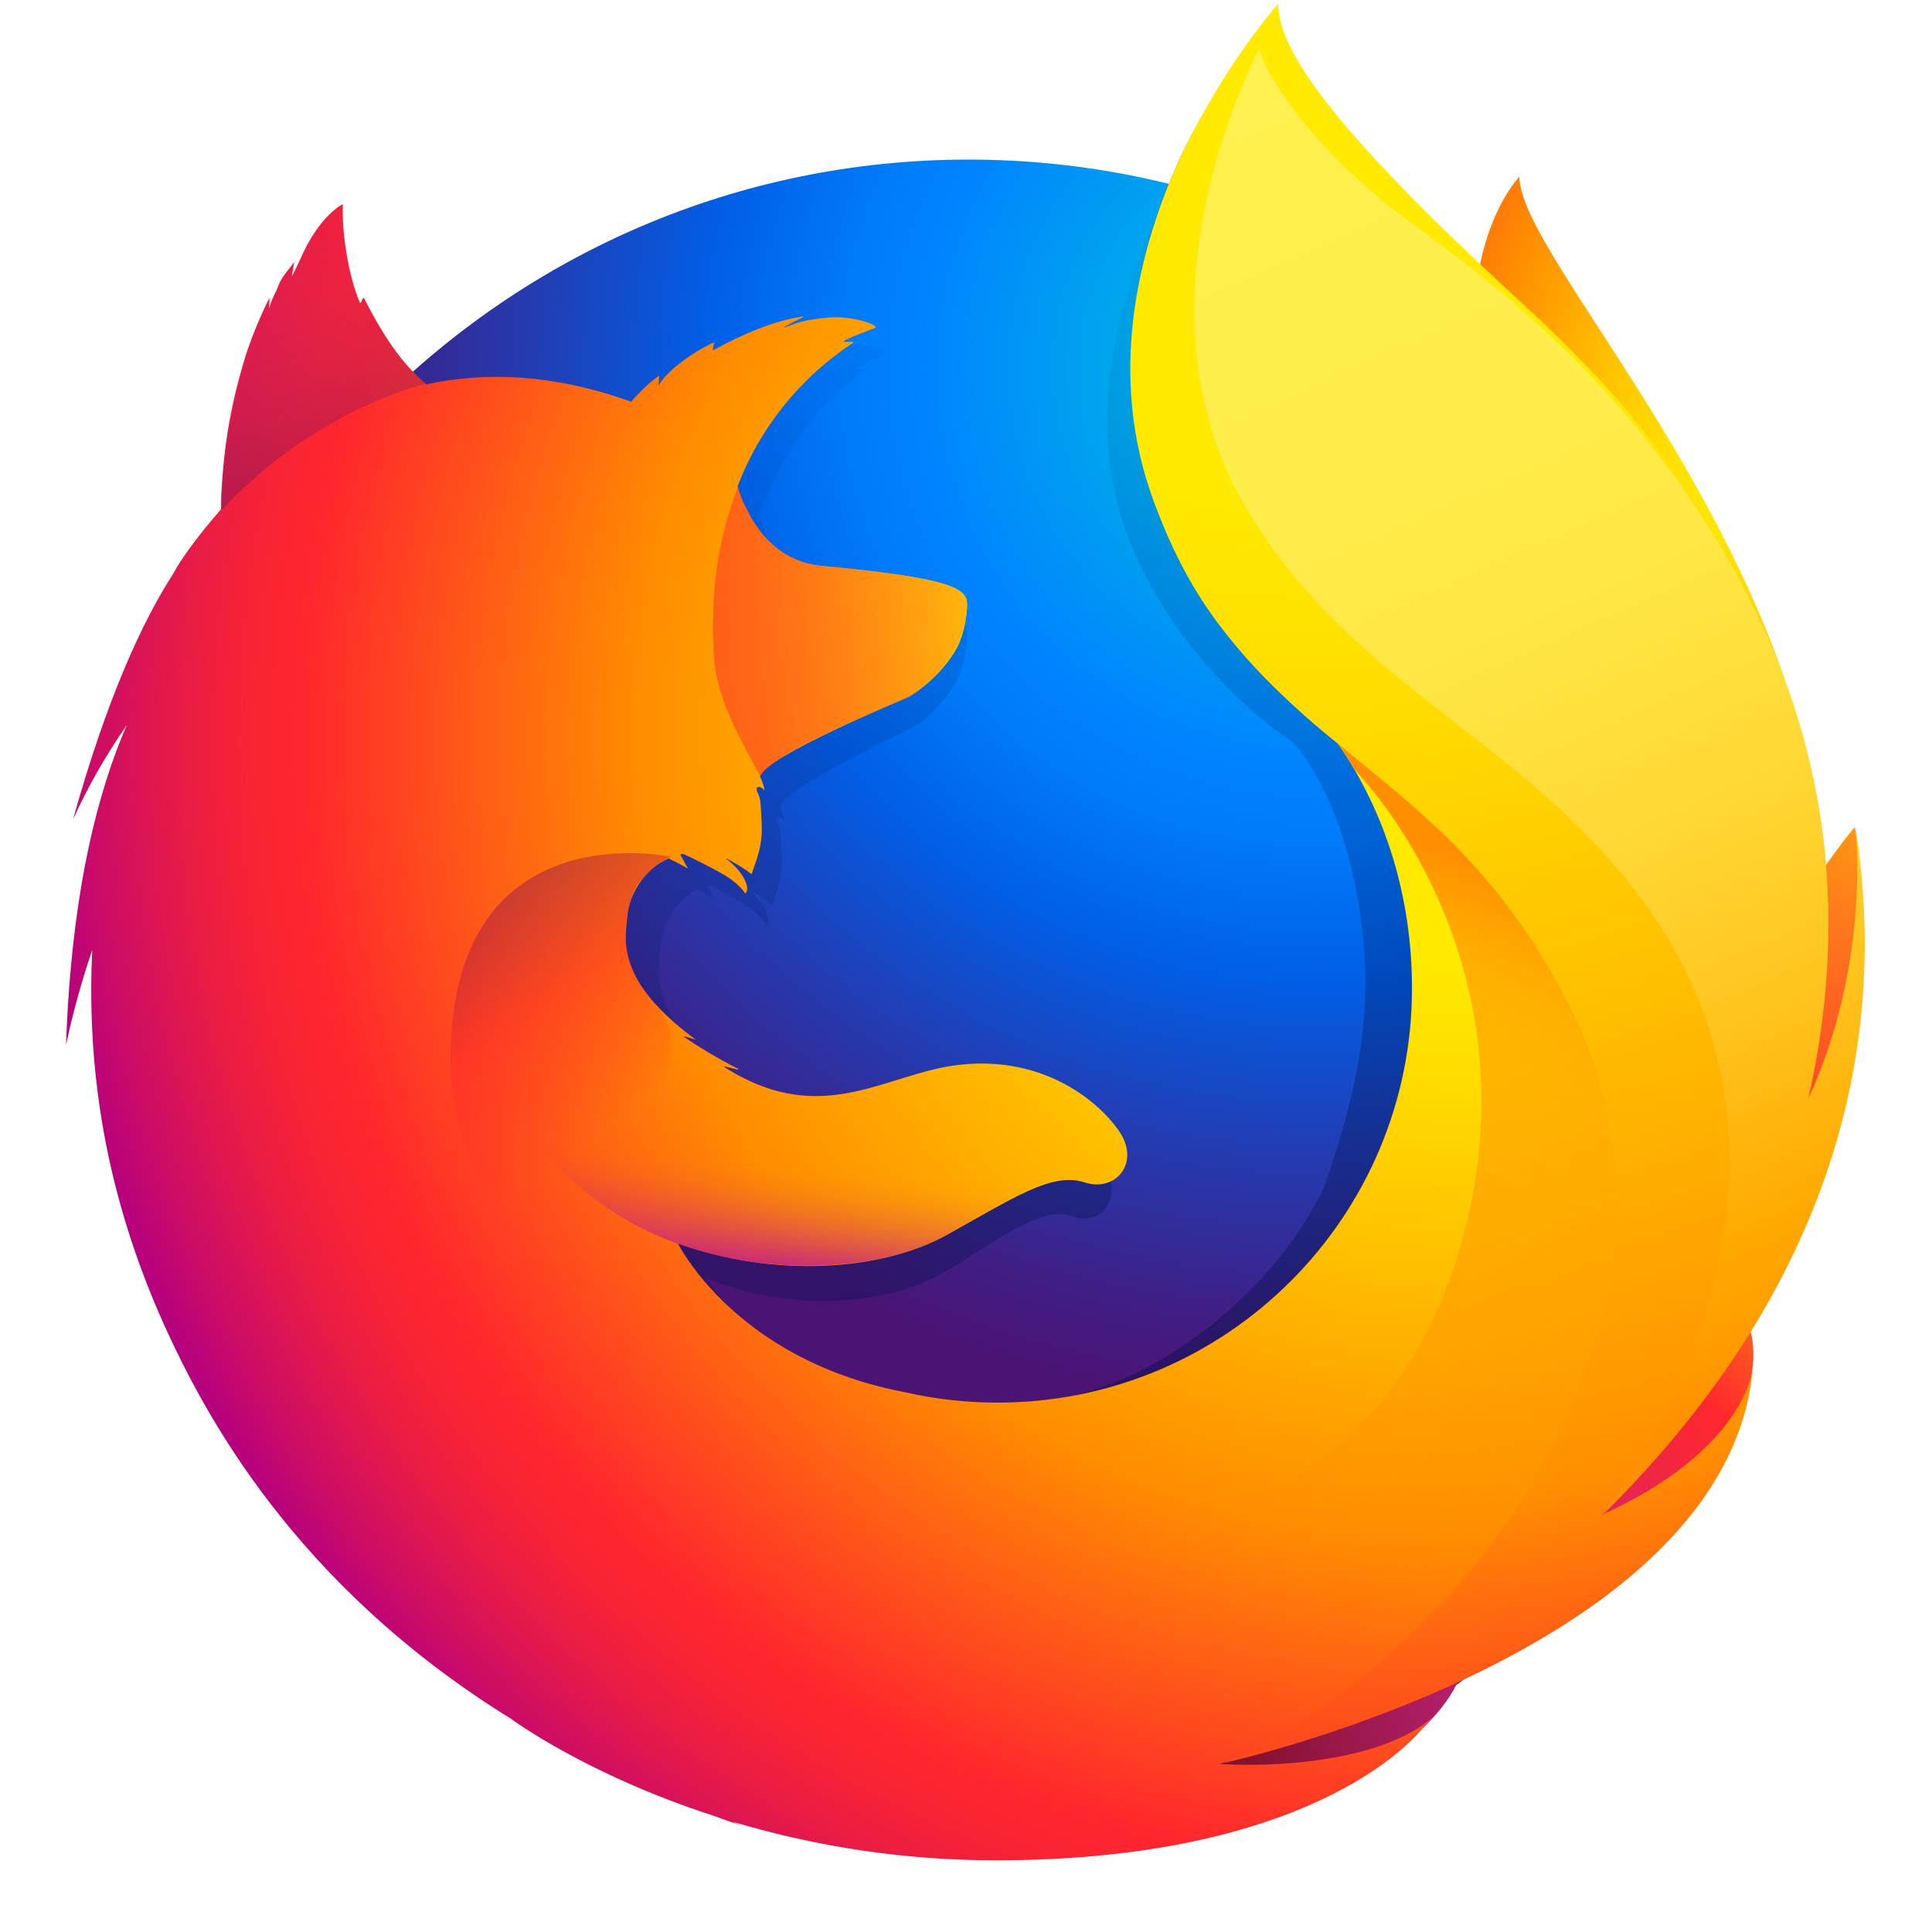
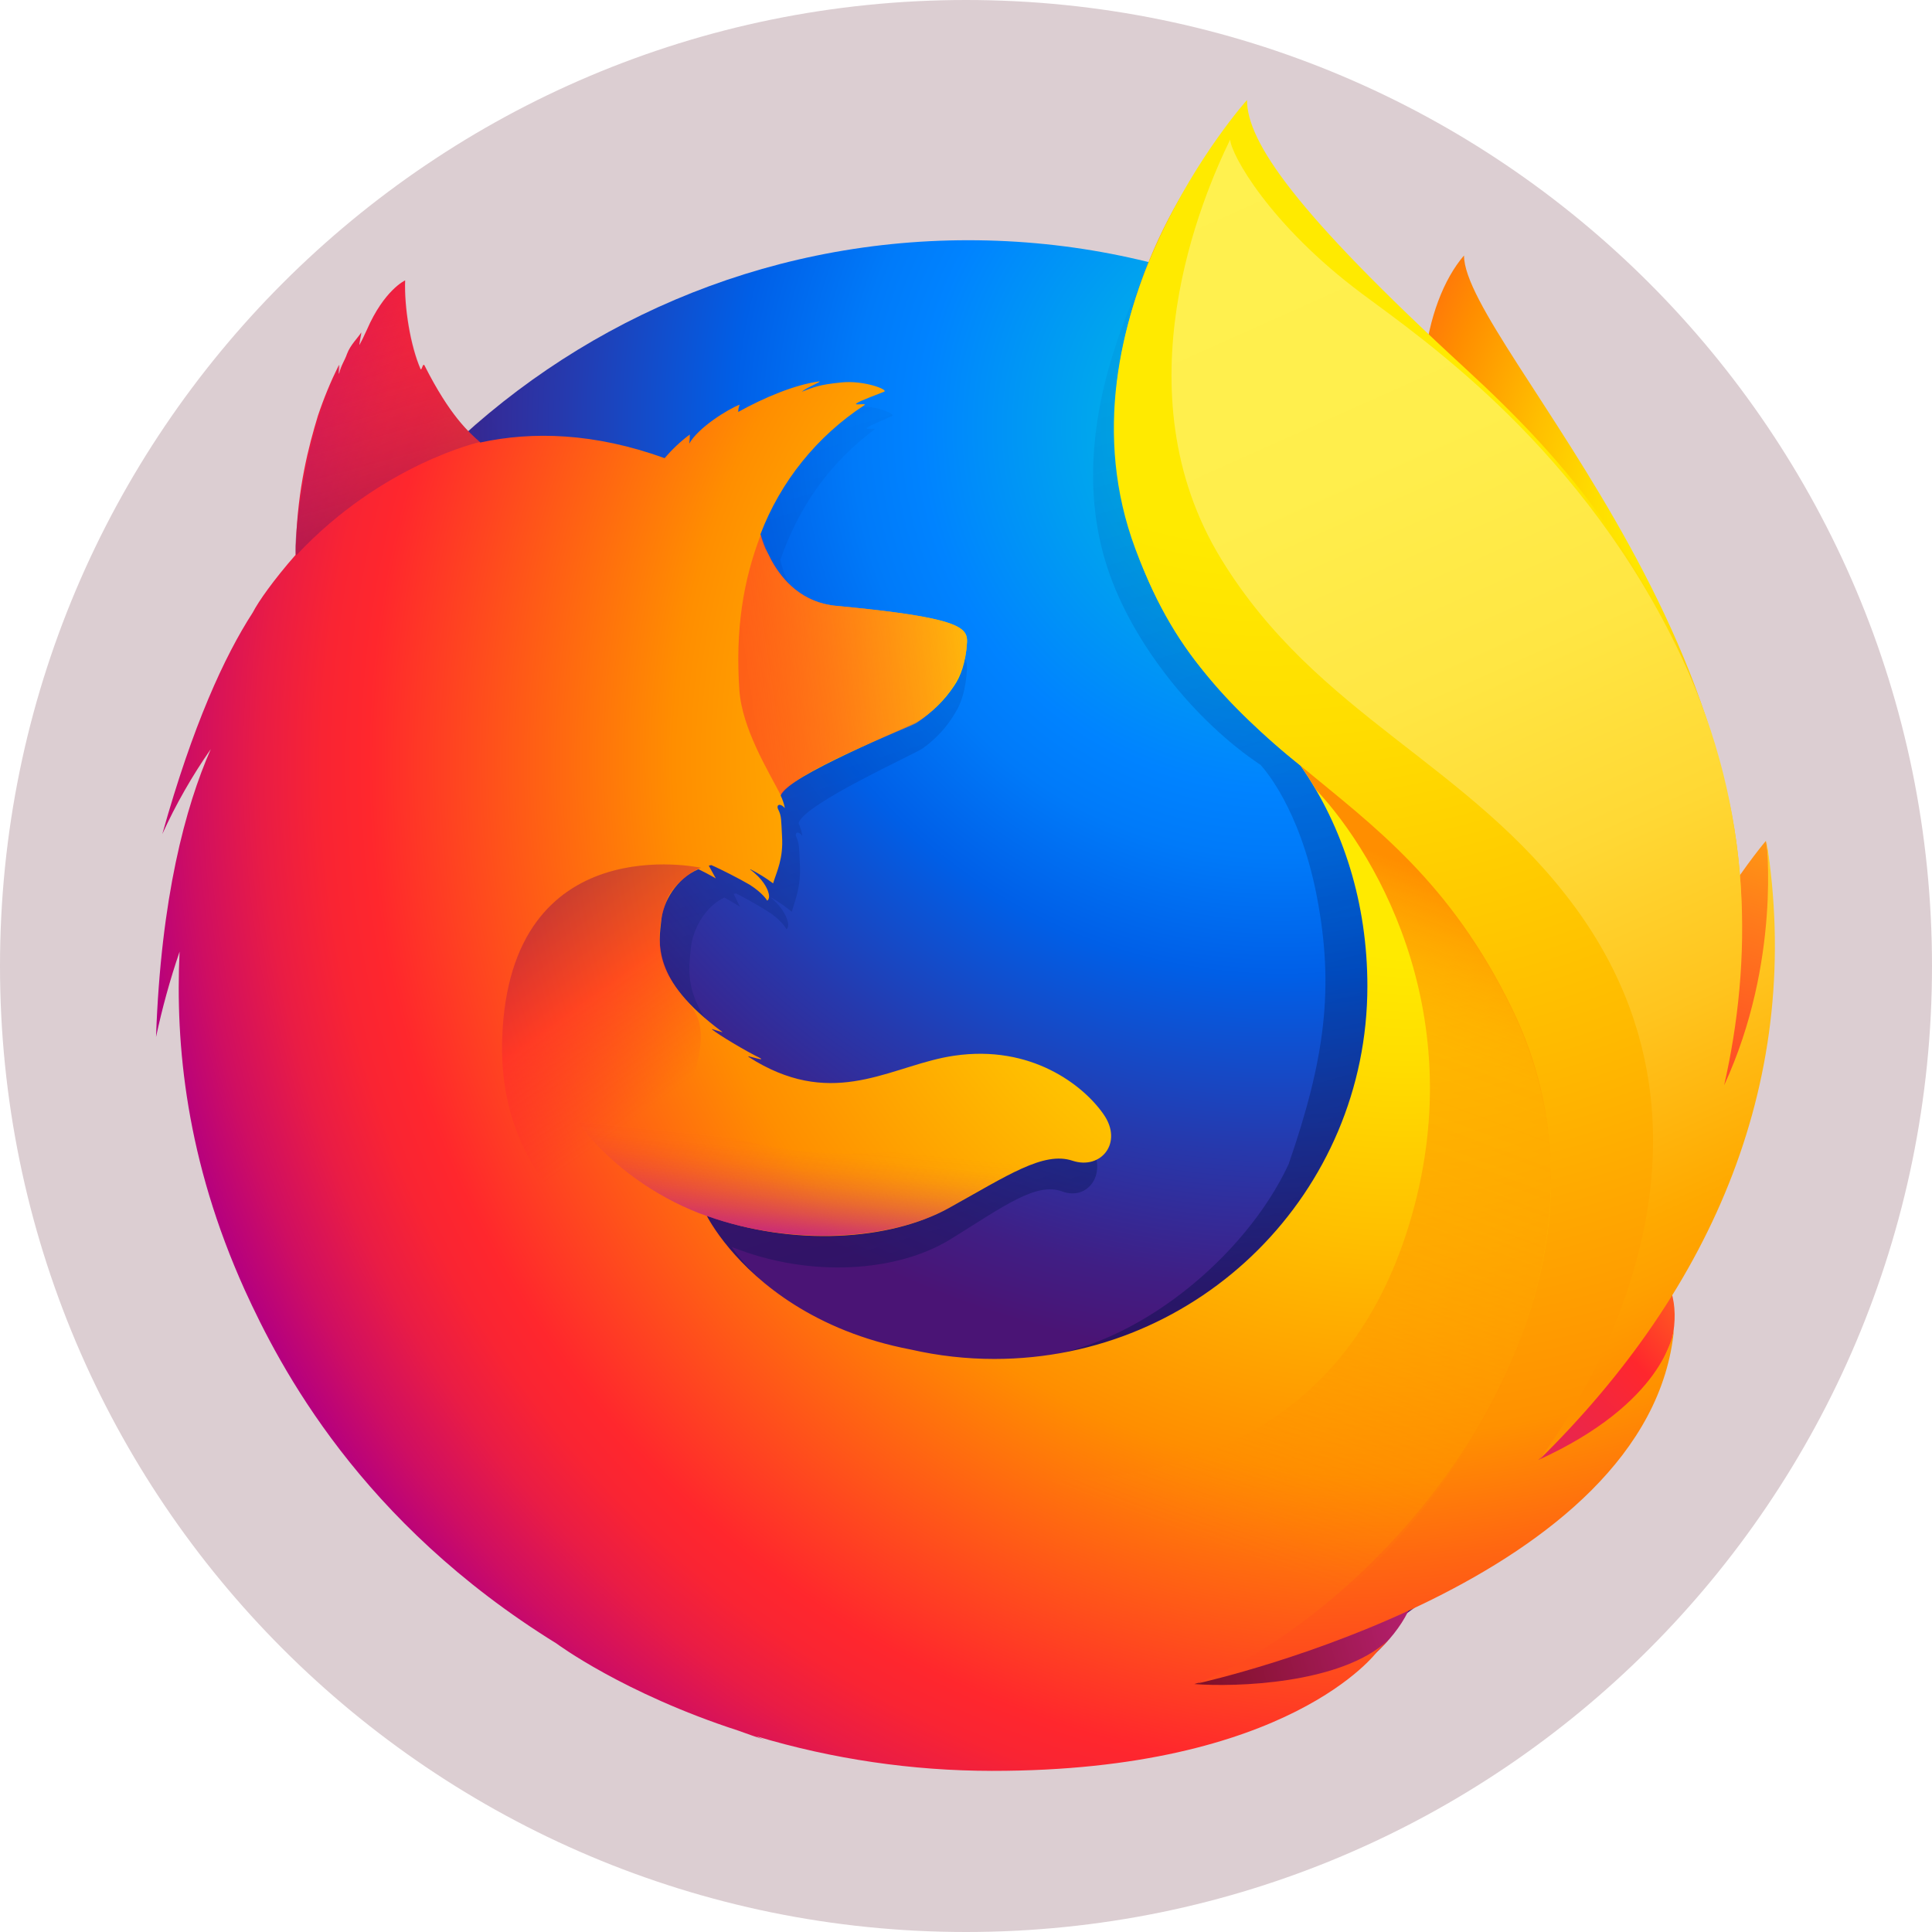
- <svg xmlns="http://www.w3.org/2000/svg" id="Firefox_-_Large" data-name="Firefox - Large" viewBox="0 0 1024 1024">
+ <svg xmlns="http://www.w3.org/2000/svg" id="logo" version="1.1" viewBox="0 0 100 100">
  <defs>
-     <radialGradient id="radial-gradient" cx="-14480.522" cy="-8329.079" fx="-14509.281" r="450.875" gradientTransform="matrix(0.762, 0.034, -0.05, 1.12, 11560.893, 10069.103)" gradientUnits="userSpaceOnUse">
-       <stop offset="0.045" stop-color="#ffea00" />
-       <stop offset="0.12" stop-color="#ffde00" />
-       <stop offset="0.254" stop-color="#ffbf00" />
-       <stop offset="0.429" stop-color="#ff8e00" />
-       <stop offset="0.769" stop-color="#ff272d" />
-       <stop offset="0.872" stop-color="#e0255a" />
-       <stop offset="0.953" stop-color="#cc2477" />
-       <stop offset="1" stop-color="#c42482" />
-     </radialGradient>
-     <radialGradient id="radial-gradient-2" cx="-7529.669" cy="-7921.608" r="791.229" gradientTransform="translate(9921.963 9899.103) scale(1.225 1.225)" gradientUnits="userSpaceOnUse">
-       <stop offset="0" stop-color="#00ccda" />
-       <stop offset="0.22" stop-color="#0083ff" />
-       <stop offset="0.261" stop-color="#007af9" />
-       <stop offset="0.33" stop-color="#0060e8" />
-       <stop offset="0.333" stop-color="#005fe7" />
-       <stop offset="0.438" stop-color="#2639ad" />
-       <stop offset="0.522" stop-color="#401e84" />
-       <stop offset="0.566" stop-color="#4a1475" />
-     </radialGradient>
-     <linearGradient id="linear-gradient" x1="575.669" y1="731.188" x2="384.231" y2="104.96" gradientUnits="userSpaceOnUse">
-       <stop offset="0" stop-color="#000f43" stop-opacity="0.4" />
-       <stop offset="0.485" stop-color="#001962" stop-opacity="0.173" />
-       <stop offset="1" stop-color="#002079" stop-opacity="0" />
-     </linearGradient>
-     <radialGradient id="radial-gradient-3" cx="-8260.94" cy="-6516.556" r="266.886" gradientTransform="matrix(1.219, 0.123, -0.123, 1.219, 10296.265, 9597.23)" gradientUnits="userSpaceOnUse">
-       <stop offset="0.003" stop-color="#ffea00" />
-       <stop offset="0.497" stop-color="#ff272d" />
-       <stop offset="1" stop-color="#c42482" />
-     </radialGradient>
-     <radialGradient id="radial-gradient-4" cx="-8285.087" cy="-6772.468" r="445.678" gradientTransform="matrix(1.219, 0.123, -0.123, 1.219, 10296.265, 9597.23)" gradientUnits="userSpaceOnUse">
-       <stop offset="0.003" stop-color="#ffe900" />
-       <stop offset="0.157" stop-color="#ffaf0e" />
-       <stop offset="0.316" stop-color="#ff7a1b" />
-       <stop offset="0.472" stop-color="#ff4e26" />
-       <stop offset="0.621" stop-color="#ff2c2e" />
-       <stop offset="0.762" stop-color="#ff1434" />
-       <stop offset="0.892" stop-color="#ff0538" />
-       <stop offset="1" stop-color="#ff0039" />
-     </radialGradient>
-     <radialGradient id="radial-gradient-5" cx="-8222.051" cy="-6359.332" r="408.958" gradientTransform="matrix(1.219, 0.123, -0.123, 1.219, 10296.265, 9597.23)" gradientUnits="userSpaceOnUse">
-       <stop offset="0.003" stop-color="#ff272d" />
-       <stop offset="0.497" stop-color="#c42482" />
-       <stop offset="0.986" stop-color="#620700" />
-     </radialGradient>
-     <radialGradient id="radial-gradient-6" cx="750.189" cy="396.041" fx="778.167" fy="382.212" r="782.18" gradientUnits="userSpaceOnUse">
-       <stop offset="0.156" stop-color="#ffea00" />
-       <stop offset="0.231" stop-color="#ffde00" />
-       <stop offset="0.365" stop-color="#ffbf00" />
-       <stop offset="0.541" stop-color="#ff8e00" />
-       <stop offset="0.763" stop-color="#ff272d" />
-       <stop offset="0.796" stop-color="#f92433" />
-       <stop offset="0.841" stop-color="#e91c45" />
-       <stop offset="0.893" stop-color="#cf0e62" />
-       <stop offset="0.935" stop-color="#b5007f" />
-     </radialGradient>
-     <radialGradient id="radial-gradient-7" cx="691.339" cy="3.289" r="923.615" gradientUnits="userSpaceOnUse">
-       <stop offset="0.279" stop-color="#ffea00" />
-       <stop offset="0.402" stop-color="#fd0" />
-       <stop offset="0.63" stop-color="#ffba00" />
-       <stop offset="0.856" stop-color="#ff9100" />
-       <stop offset="0.933" stop-color="#ff6711" />
-       <stop offset="0.994" stop-color="#ff4a1d" />
-     </radialGradient>
-     <linearGradient id="linear-gradient-2" x1="-8944.65" y1="-6677.742" x2="-8660.289" y2="-6750.226" gradientTransform="matrix(1.219, 0.123, -0.123, 1.219, 10296.265, 9597.23)" gradientUnits="userSpaceOnUse">
-       <stop offset="0" stop-color="#c42482" stop-opacity="0.5" />
-       <stop offset="0.474" stop-color="#ff272d" stop-opacity="0.5" />
-       <stop offset="0.486" stop-color="#ff2c2c" stop-opacity="0.513" />
-       <stop offset="0.675" stop-color="#ff7a1a" stop-opacity="0.72" />
-       <stop offset="0.829" stop-color="#ffb20d" stop-opacity="0.871" />
-       <stop offset="0.942" stop-color="#ffd605" stop-opacity="0.964" />
-       <stop offset="1" stop-color="#ffe302" />
-     </linearGradient>
-     <linearGradient id="linear-gradient-3" x1="245.347" y1="-1082.012" x2="190.775" y2="-1221.859" gradientTransform="matrix(0.995, 0.1, -0.1, 0.995, -173.696, 1313.941)" gradientUnits="userSpaceOnUse">
-       <stop offset="0" stop-color="#891551" stop-opacity="0.6" />
-       <stop offset="1" stop-color="#c42482" stop-opacity="0" />
-     </linearGradient>
-     <linearGradient id="linear-gradient-4" x1="22.04" y1="718.827" x2="116.148" y2="825.714" gradientTransform="matrix(0.995, 0.1, -0.1, 0.995, 305.439, -246.471)" gradientUnits="userSpaceOnUse">
-       <stop offset="0.005" stop-color="#891551" stop-opacity="0.5" />
-       <stop offset="0.484" stop-color="#ff272d" stop-opacity="0.5" />
-       <stop offset="1" stop-color="#ff272d" stop-opacity="0" />
-     </linearGradient>
-     <linearGradient id="linear-gradient-5" x1="200.104" y1="904.616" x2="200.171" y2="829.835" gradientTransform="matrix(0.995, 0.1, -0.1, 0.995, 305.439, -246.471)" gradientUnits="userSpaceOnUse">
-       <stop offset="0" stop-color="#c42482" />
-       <stop offset="0.083" stop-color="#c42482" stop-opacity="0.81" />
-       <stop offset="0.206" stop-color="#c42482" stop-opacity="0.565" />
-       <stop offset="0.328" stop-color="#c42482" stop-opacity="0.362" />
-       <stop offset="0.447" stop-color="#c42482" stop-opacity="0.204" />
-       <stop offset="0.562" stop-color="#c42482" stop-opacity="0.091" />
-       <stop offset="0.673" stop-color="#c42482" stop-opacity="0.023" />
-       <stop offset="0.773" stop-color="#c42482" stop-opacity="0" />
-     </linearGradient>
-     <linearGradient id="linear-gradient-6" x1="655.531" y1="38.12" x2="961.187" y2="721.615" gradientUnits="userSpaceOnUse">
-       <stop offset="0" stop-color="#fff14f" />
-       <stop offset="0.268" stop-color="#ffee4c" />
-       <stop offset="0.452" stop-color="#ffe643" />
-       <stop offset="0.612" stop-color="#ffd834" />
-       <stop offset="0.757" stop-color="#ffc41e" />
-       <stop offset="0.892" stop-color="#ffab02" />
-       <stop offset="0.902" stop-color="#ffa900" />
-       <stop offset="0.949" stop-color="#ffa000" />
-       <stop offset="1" stop-color="#ff9100" />
-     </linearGradient>
-     <linearGradient id="linear-gradient-7" x1="715.885" y1="431.21" x2="571.098" y2="819.96" gradientUnits="userSpaceOnUse">
-       <stop offset="0" stop-color="#ff8e00" />
-       <stop offset="0.04" stop-color="#ff8e00" stop-opacity="0.858" />
-       <stop offset="0.084" stop-color="#ff8e00" stop-opacity="0.729" />
-       <stop offset="0.13" stop-color="#ff8e00" stop-opacity="0.628" />
-       <stop offset="0.178" stop-color="#ff8e00" stop-opacity="0.557" />
-       <stop offset="0.227" stop-color="#ff8e00" stop-opacity="0.514" />
-       <stop offset="0.282" stop-color="#ff8e00" stop-opacity="0.5" />
-       <stop offset="0.389" stop-color="#ff8e00" stop-opacity="0.478" />
-       <stop offset="0.524" stop-color="#ff8e00" stop-opacity="0.416" />
-       <stop offset="0.676" stop-color="#ff8e00" stop-opacity="0.314" />
-       <stop offset="0.838" stop-color="#ff8e00" stop-opacity="0.172" />
-       <stop offset="1" stop-color="#ff8e00" stop-opacity="0" />
-     </linearGradient>
+     <svg id="Firefox_-_Large" data-name="Firefox - Large" viewBox="0 0 1024 1024">
+       <defs>
+         <radialGradient id="radial-gradient" cx="-14480.522" cy="-8329.079" fx="-14509.281" r="450.875" gradientTransform="matrix(0.762, 0.034, -0.05, 1.12, 11560.893, 10069.103)" gradientUnits="userSpaceOnUse">
+           <stop offset="0.045" stop-color="#ffea00" />
+           <stop offset="0.12" stop-color="#ffde00" />
+           <stop offset="0.254" stop-color="#ffbf00" />
+           <stop offset="0.429" stop-color="#ff8e00" />
+           <stop offset="0.769" stop-color="#ff272d" />
+           <stop offset="0.872" stop-color="#e0255a" />
+           <stop offset="0.953" stop-color="#cc2477" />
+           <stop offset="1" stop-color="#c42482" />
+         </radialGradient>
+         <radialGradient id="radial-gradient-2" cx="-7529.669" cy="-7921.608" r="791.229" gradientTransform="translate(9921.963 9899.103) scale(1.225 1.225)" gradientUnits="userSpaceOnUse">
+           <stop offset="0" stop-color="#00ccda" />
+           <stop offset="0.22" stop-color="#0083ff" />
+           <stop offset="0.261" stop-color="#007af9" />
+           <stop offset="0.33" stop-color="#0060e8" />
+           <stop offset="0.333" stop-color="#005fe7" />
+           <stop offset="0.438" stop-color="#2639ad" />
+           <stop offset="0.522" stop-color="#401e84" />
+           <stop offset="0.566" stop-color="#4a1475" />
+         </radialGradient>
+         <linearGradient id="linear-gradient" x1="575.669" y1="731.188" x2="384.231" y2="104.96" gradientUnits="userSpaceOnUse">
+           <stop offset="0" stop-color="#000f43" stop-opacity="0.4" />
+           <stop offset="0.485" stop-color="#001962" stop-opacity="0.173" />
+           <stop offset="1" stop-color="#002079" stop-opacity="0" />
+         </linearGradient>
+         <radialGradient id="radial-gradient-3" cx="-8260.94" cy="-6516.556" r="266.886" gradientTransform="matrix(1.219, 0.123, -0.123, 1.219, 10296.265, 9597.23)" gradientUnits="userSpaceOnUse">
+           <stop offset="0.003" stop-color="#ffea00" />
+           <stop offset="0.497" stop-color="#ff272d" />
+           <stop offset="1" stop-color="#c42482" />
+         </radialGradient>
+         <radialGradient id="radial-gradient-4" cx="-8285.087" cy="-6772.468" r="445.678" gradientTransform="matrix(1.219, 0.123, -0.123, 1.219, 10296.265, 9597.23)" gradientUnits="userSpaceOnUse">
+           <stop offset="0.003" stop-color="#ffe900" />
+           <stop offset="0.157" stop-color="#ffaf0e" />
+           <stop offset="0.316" stop-color="#ff7a1b" />
+           <stop offset="0.472" stop-color="#ff4e26" />
+           <stop offset="0.621" stop-color="#ff2c2e" />
+           <stop offset="0.762" stop-color="#ff1434" />
+           <stop offset="0.892" stop-color="#ff0538" />
+           <stop offset="1" stop-color="#ff0039" />
+         </radialGradient>
+         <radialGradient id="radial-gradient-5" cx="-8222.051" cy="-6359.332" r="408.958" gradientTransform="matrix(1.219, 0.123, -0.123, 1.219, 10296.265, 9597.23)" gradientUnits="userSpaceOnUse">
+           <stop offset="0.003" stop-color="#ff272d" />
+           <stop offset="0.497" stop-color="#c42482" />
+           <stop offset="0.986" stop-color="#620700" />
+         </radialGradient>
+         <radialGradient id="radial-gradient-6" cx="750.189" cy="396.041" fx="778.167" fy="382.212" r="782.18" gradientUnits="userSpaceOnUse">
+           <stop offset="0.156" stop-color="#ffea00" />
+           <stop offset="0.231" stop-color="#ffde00" />
+           <stop offset="0.365" stop-color="#ffbf00" />
+           <stop offset="0.541" stop-color="#ff8e00" />
+           <stop offset="0.763" stop-color="#ff272d" />
+           <stop offset="0.796" stop-color="#f92433" />
+           <stop offset="0.841" stop-color="#e91c45" />
+           <stop offset="0.893" stop-color="#cf0e62" />
+           <stop offset="0.935" stop-color="#b5007f" />
+         </radialGradient>
+         <radialGradient id="radial-gradient-7" cx="691.339" cy="3.289" r="923.615" gradientUnits="userSpaceOnUse">
+           <stop offset="0.279" stop-color="#ffea00" />
+           <stop offset="0.402" stop-color="#fd0" />
+           <stop offset="0.63" stop-color="#ffba00" />
+           <stop offset="0.856" stop-color="#ff9100" />
+           <stop offset="0.933" stop-color="#ff6711" />
+           <stop offset="0.994" stop-color="#ff4a1d" />
+         </radialGradient>
+         <linearGradient id="linear-gradient-2" x1="-8944.65" y1="-6677.742" x2="-8660.289" y2="-6750.226" gradientTransform="matrix(1.219, 0.123, -0.123, 1.219, 10296.265, 9597.23)" gradientUnits="userSpaceOnUse">
+           <stop offset="0" stop-color="#c42482" stop-opacity="0.5" />
+           <stop offset="0.474" stop-color="#ff272d" stop-opacity="0.5" />
+           <stop offset="0.486" stop-color="#ff2c2c" stop-opacity="0.513" />
+           <stop offset="0.675" stop-color="#ff7a1a" stop-opacity="0.72" />
+           <stop offset="0.829" stop-color="#ffb20d" stop-opacity="0.871" />
+           <stop offset="0.942" stop-color="#ffd605" stop-opacity="0.964" />
+           <stop offset="1" stop-color="#ffe302" />
+         </linearGradient>
+         <linearGradient id="linear-gradient-3" x1="245.347" y1="-1082.012" x2="190.775" y2="-1221.859" gradientTransform="matrix(0.995, 0.1, -0.1, 0.995, -173.696, 1313.941)" gradientUnits="userSpaceOnUse">
+           <stop offset="0" stop-color="#891551" stop-opacity="0.6" />
+           <stop offset="1" stop-color="#c42482" stop-opacity="0" />
+         </linearGradient>
+         <linearGradient id="linear-gradient-4" x1="22.04" y1="718.827" x2="116.148" y2="825.714" gradientTransform="matrix(0.995, 0.1, -0.1, 0.995, 305.439, -246.471)" gradientUnits="userSpaceOnUse">
+           <stop offset="0.005" stop-color="#891551" stop-opacity="0.5" />
+           <stop offset="0.484" stop-color="#ff272d" stop-opacity="0.5" />
+           <stop offset="1" stop-color="#ff272d" stop-opacity="0" />
+         </linearGradient>
+         <linearGradient id="linear-gradient-5" x1="200.104" y1="904.616" x2="200.171" y2="829.835" gradientTransform="matrix(0.995, 0.1, -0.1, 0.995, 305.439, -246.471)" gradientUnits="userSpaceOnUse">
+           <stop offset="0" stop-color="#c42482" />
+           <stop offset="0.083" stop-color="#c42482" stop-opacity="0.81" />
+           <stop offset="0.206" stop-color="#c42482" stop-opacity="0.565" />
+           <stop offset="0.328" stop-color="#c42482" stop-opacity="0.362" />
+           <stop offset="0.447" stop-color="#c42482" stop-opacity="0.204" />
+           <stop offset="0.562" stop-color="#c42482" stop-opacity="0.091" />
+           <stop offset="0.673" stop-color="#c42482" stop-opacity="0.023" />
+           <stop offset="0.773" stop-color="#c42482" stop-opacity="0" />
+         </linearGradient>
+         <linearGradient id="linear-gradient-6" x1="655.531" y1="38.12" x2="961.187" y2="721.615" gradientUnits="userSpaceOnUse">
+           <stop offset="0" stop-color="#fff14f" />
+           <stop offset="0.268" stop-color="#ffee4c" />
+           <stop offset="0.452" stop-color="#ffe643" />
+           <stop offset="0.612" stop-color="#ffd834" />
+           <stop offset="0.757" stop-color="#ffc41e" />
+           <stop offset="0.892" stop-color="#ffab02" />
+           <stop offset="0.902" stop-color="#ffa900" />
+           <stop offset="0.949" stop-color="#ffa000" />
+           <stop offset="1" stop-color="#ff9100" />
+         </linearGradient>
+         <linearGradient id="linear-gradient-7" x1="715.885" y1="431.21" x2="571.098" y2="819.96" gradientUnits="userSpaceOnUse">
+           <stop offset="0" stop-color="#ff8e00" />
+           <stop offset="0.04" stop-color="#ff8e00" stop-opacity="0.858" />
+           <stop offset="0.084" stop-color="#ff8e00" stop-opacity="0.729" />
+           <stop offset="0.13" stop-color="#ff8e00" stop-opacity="0.628" />
+           <stop offset="0.178" stop-color="#ff8e00" stop-opacity="0.557" />
+           <stop offset="0.227" stop-color="#ff8e00" stop-opacity="0.514" />
+           <stop offset="0.282" stop-color="#ff8e00" stop-opacity="0.5" />
+           <stop offset="0.389" stop-color="#ff8e00" stop-opacity="0.478" />
+           <stop offset="0.524" stop-color="#ff8e00" stop-opacity="0.416" />
+           <stop offset="0.676" stop-color="#ff8e00" stop-opacity="0.314" />
+           <stop offset="0.838" stop-color="#ff8e00" stop-opacity="0.172" />
+           <stop offset="1" stop-color="#ff8e00" stop-opacity="0" />
+         </linearGradient>
+       </defs>
+       <g>
+         <path d="M805.285,93.558c-23.947,27.884-35.1,90.639-10.818,154.256s61.5,49.8,84.7,114.673c30.623,85.6,16.369,200.589,16.369,200.589s36.814,106.609,62.468-6.633C1014.787,343.74,805.285,145.937,805.285,93.558Z" style="fill: url(#radial-gradient)" />
+         <path id="_Path_" data-name="&lt;Path&gt;" d="M513.072,976.638c245.236,0,443.9-199.739,443.9-446.028S758.308,84.583,513.31,84.583,69.65,284.322,69.65,530.61C69.175,777.137,268.073,976.638,513.072,976.638Z" style="fill: url(#radial-gradient-2)" />
+         <path d="M845.675,805.636a246.888,246.888,0,0,1-30.123,18.183,704,704,0,0,0,38.3-62.961c9.46-10.47,18.126-20.648,25.188-31.653,3.437-5.407,7.313-12.079,11.416-19.819,24.921-44.9,52.4-117.563,53.179-192.2l0-.18c.018-1.837.029-3.675.014-5.515a257.6,257.6,0,0,0-5.712-55.748c.2,1.431.376,2.861.556,4.291-.221-1.1-.407-2.212-.644-3.314.366,2.034.66,4,.976,5.983,5.094,43.217,1.466,85.372-16.682,116.45-.286.454-.58.879-.869,1.323,9.41-47.234,12.558-99.387,2.088-151.6,0,0-4.187-25.383-35.376-102.441-17.952-44.353-49.833-80.716-78-107.207-24.69-30.546-47.114-51.045-59.475-64.06-25.821-27.189-36.643-47.569-41.087-60.867-3.853-1.932-53.135-49.807-57.05-51.631-21.511,33.352-89.162,137.675-56.981,235.146,14.584,44.172,51.467,90.017,90.067,115.736,1.695,1.936,22.969,25.042,33.086,77.157C728.992,524.551,723.5,566.564,702,628.692c-25.286,54.505-90.067,108.388-150.724,113.9C421.6,754.373,374.127,677.484,374.127,677.484c46.336,18.525,97.568,14.65,128.724-4.556,31.4-19.425,50.394-33.827,65.81-28.148,15.2,5.653,27.3-10.756,16.442-27.767a78.5,78.5,0,0,0-79.4-34.573c-31.433,5.109-60.226,30.009-101.412,5.894a85.528,85.528,0,0,1-7.729-5.062c-2.715-1.785,8.826,2.717,6.133.688-8.015-4.354-22.2-13.842-25.88-17.217-.613-.562,6.219,2.179,5.606,1.616-38.51-31.712-33.7-53.134-32.49-66.57.969-10.749,7.964-24.523,19.751-30.11,5.693,3.107,9.24,5.479,9.24,5.479s-2.428-4.961-3.741-7.576c.46-.2.9-.147,1.358-.342,4.664,2.251,14.977,8.1,20.407,11.667,7.072,4.988,9.326,9.436,9.326,9.436s1.862-1.025.485-5.375c-.5-1.784-2.647-7.453-9.652-13.174l.438.049a81.2,81.2,0,0,1,11.867,8.241c1.975-7.181,5.527-14.679,4.746-28.092-.477-9.431-.257-11.873-1.919-15.515-1.488-3.128.834-4.348,3.418-1.1a32.826,32.826,0,0,0-2.208-7.4l.022-.244c3.225-11.236,68.248-40.461,72.981-43.877a67.355,67.355,0,0,0,19.132-20.8c3.617-5.763,6.337-13.848,7-26.112.355-8.844-3.759-14.734-69.507-21.618-17.981-1.771-28.531-14.8-34.526-26.823-1.094-2.59-2.209-4.937-3.325-7.282a58,58,0,0,1-2.558-8.431c10.749-30.873,28.81-56.977,55.367-76.7,1.447-1.318-5.782.338-4.336-.98,1.687-1.538,12.706-5.977,14.787-6.977,2.542-1.2-10.882-6.9-22.732-5.512-12.069,1.36-14.632,2.8-21.073,5.531,2.673-2.661,11.173-6.149,9.18-6.126-13.011,1.995-29.179,9.558-43,18.124a10.731,10.731,0,0,1,.835-4.348c-6.441,2.732-22.26,13.788-26.865,23.142a44.329,44.329,0,0,0,.266-5.4A84.483,84.483,0,0,0,351.9,227.362l-.241.219c-37.358-15.05-70.233-16.024-98.053-9.276-6.086-6.112-9.059-1.644-22.907-32.069-.941-1.832.722,1.809,0,0-2.278-5.9,1.389,7.872,0,0-23.284,18.372-53.92,39.193-68.626,53.89-.182.586,17.156-4.9,0,0-6.008,1.716-5.6,5.281-6.513,37.5-.22,2.443-.025,5.179-.223,7.378-11.748,14.968-19.749,27.643-22.775,34.211-15.193,26.18-31.926,66.992-48.146,131.551A334.364,334.364,0,0,1,110.2,400.365c-13.488,34.267-26.527,88.078-29.134,170.945a483.614,483.614,0,0,1,12.533-50.66,473.038,473.038,0,0,0,34.74,201.061c9.329,22.821,24.76,57.455,51.029,95.4,82.533,86.839,198.945,140.9,327.852,140.9C641.792,958.012,762.635,899.133,845.675,805.636Z" style="fill: url(#linear-gradient)" />
+         <path d="M746.1,868.708c162.87-18.86,234.969-186.7,142.381-190-83.633-2.673-219.527,198.9-142.381,190Z" style="fill: url(#radial-gradient-3)" />
+         <path d="M900.207,644.424c112.056-65.214,82.839-206.08,82.839-206.08S939.8,488.582,910.421,568.664C881.4,647.963,832.837,683.812,900.207,644.424Z" style="fill: url(#radial-gradient-4)" />
+         <path d="M544.474,952.062c156.227,49.851,290.5-73.22,207.733-114.32C676.956,800.676,470.324,928.49,544.474,952.062Z" style="fill: url(#radial-gradient-5)" />
+         <path d="M911.849,704.234c3.8-5.363,8.94-22.535,13.48-30.211C952.911,629.5,953.106,594,953.106,593.187c16.659-83.219,15.148-117.2,4.9-180.043-8.251-50.6-44.322-123.092-75.57-158-32.2-35.965-9.514-24.247-40.692-50.518-27.327-30.293-53.823-60.291-68.253-72.355C669.215,45.094,671.571,26.577,673.579,23.42c-.339.371-.837.922-1.472,1.643C670.872,20.14,670,16,670,16s-57,57-69,152c-7.834,62.021,15.383,126.676,49,168a381.367,381.367,0,0,0,59,58l0-.026c25.4,36.477,39.38,81.489,39.38,129.909,0,121.244-98.341,219.531-219.652,219.531a220.455,220.455,0,0,1-49.134-5.519c-57.236-10.908-90.288-39.781-106.772-59.382-9.447-11.234-13.464-19.423-13.464-19.423,51.283,18.371,107.986,14.528,142.468-4.518,34.749-19.265,55.774-33.546,72.837-27.915,16.82,5.606,30.211-10.667,18.2-27.536-11.771-16.845-42.4-40.97-87.878-34.286-34.789,5.067-66.657,29.76-112.24,5.845a96.313,96.313,0,0,1-8.554-5.02c-3.005-1.771,9.768,2.695,6.787.682-8.87-4.318-24.573-13.728-28.643-17.074-.679-.557,6.883,2.161,6.2,1.6-42.621-31.449-37.3-52.693-35.959-66.018,1.073-10.66,8.814-24.32,21.859-29.86,6.3,3.081,10.226,5.433,10.226,5.433s-2.688-4.92-4.141-7.513c.509-.194.994-.145,1.5-.339,5.162,2.232,16.576,8.029,22.586,11.57,7.827,4.947,10.322,9.358,10.322,9.358s2.061-1.016.536-5.33c-.557-1.769-2.929-7.391-10.682-13.065l.485.049a90.851,90.851,0,0,1,13.134,8.173c2.186-7.121,6.118-14.557,5.253-27.859-.528-9.352-.284-11.775-2.124-15.386-1.647-3.1.924-4.312,3.782-1.088a30.038,30.038,0,0,0-2.444-7.343l.025-.242c3.57-11.143,75.535-40.125,80.773-43.513a70.31,70.31,0,0,0,21.175-20.63c4-5.715,7.014-13.733,7.748-25.895.246-5.48-1.441-9.817-20.5-13.965-11.439-2.49-29.136-4.913-56.433-7.474-19.9-1.756-31.577-14.676-38.212-26.6-1.211-2.569-2.445-4.9-3.68-7.222a53.108,53.108,0,0,1-2.831-8.36,158.47,158.47,0,0,1,61.279-76.063c1.6-1.308-6.4.335-4.8-.972,1.868-1.525,14.063-5.927,16.367-6.919,2.813-1.186-12.044-6.84-25.159-5.466-13.357,1.349-16.194,2.776-23.323,5.486,2.959-2.639,12.366-6.1,10.161-6.075-14.4,1.978-32.3,9.479-47.6,17.973a9.676,9.676,0,0,1,.924-4.312c-7.129,2.709-24.637,13.674-29.734,22.95a39.488,39.488,0,0,0,.294-5.354,88.678,88.678,0,0,0-14.6,13.7l-.267.218c-41.347-14.925-77.732-15.891-108.522-9.2-6.736-6.061-17.566-15.226-32.892-45.4-1.041-1.817-1.6,3.755-2.4,1.961-5.955-13.813-9.553-36.444-8.962-52.046,0,0-12.318,5.614-22.513,29.06-1.893,4.215-3.107,6.54-4.32,8.865-.558.678,1.265-7.7.974-7.244-1.772,3-6.356,7.192-8.371,12.618-1.384,4.021-3.325,6.273-4.564,11.288l-.291.46c-.1-1.478.367-6.081.027-5.137a236.1,236.1,0,0,0-12.308,29.841c-5.489,18.046-11.879,42.61-12.892,74.565-.244,2.423-.027,5.136-.247,7.317-13,14.844-21.858,27.413-25.207,33.928C75.18,329.762,56.66,370.236,38.707,434.259A319.143,319.143,0,0,1,67.245,384.27C52.316,418.253,37.885,471.618,35,553.8a438.522,438.522,0,0,1,13.872-50.24c-2.578,54.8,3.805,122.74,38.449,199.393,20.57,45.087,67.921,136.649,183.62,208.1l-.01.007s39.36,29.3,107.017,51.259c5,1.814,10.065,3.6,15.234,5.333-1.622-.655-3.191-1.344-4.715-2.052a484.883,484.883,0,0,0,138.8,20.4c175.18.149,226.846-70.2,226.846-70.2s-.182.137-.513.377q3.708-3.491,7.143-7.257c-27.639,26.1-90.715,27.832-114.3,25.949,40.223-11.813,66.691-21.806,118.175-41.519Q773.655,890,783.1,885.71c.681-.3,1.368-.625,2.052-.936,1.249-.582,2.486-1.132,3.747-1.744a349.205,349.205,0,0,0,70.262-43.987c51.7-41.3,62.949-81.557,68.829-108.1-.82,2.544-3.375,8.475-5.17,12.316-13.315,28.482-42.841,45.959-74.908,60.948A688.993,688.993,0,0,0,890.3,741.773C900.767,731.39,904.033,715.148,911.849,704.234Z" style="fill: url(#radial-gradient-6)" />
+         <path d="M848.921,802.982c21.08-23.241,40.01-49.824,54.349-79.968,36.9-77.582,93.952-206.58,49.018-341.306C916.775,275.225,868.016,217,806.107,160.122,705.563,67.756,677.482,26.521,677.482,2c0,0-116.089,129.409-65.742,264.381S765.2,396.405,833.419,537.255C913.694,703,768.47,883.869,648.375,934.493c7.353-1.633,266.97-60.383,280.614-208.882C928.68,728.342,922.83,769.414,848.921,802.982Z" style="fill: url(#radial-gradient-7)" />
+         <path d="M512.592,321.373c.393-8.77-4.156-14.66-76.682-21.463-29.839-2.755-41.265-30.334-44.748-41.941-10.61,27.565-14.991,56.49-12.636,91.477,1.61,22.92,17.009,47.521,24.37,61.965,0,0,1.636-2.126,2.391-2.912,13.861-14.431,71.936-36.419,77.392-39.541C488.693,365.159,511.582,348.435,512.592,321.373Z" style="fill: url(#linear-gradient-2)" />
+         <path d="M193.314,158.471c-1.041-1.818-1.6,3.754-2.4,1.961-5.955-13.813-9.578-36.2-8.72-52.022,0,0-12.318,5.614-22.513,29.06-1.893,4.215-3.107,6.54-4.32,8.865-.558.678,1.265-7.7.974-7.244-1.771,3-6.355,7.192-8.346,12.375-1.651,4.239-3.349,6.515-4.613,11.772-.389,1.429.392-6.323.052-5.379-23.711,45.825-28.237,115.114-25.738,112.184,50.478-53.9,108.325-66.683,108.325-66.683-6.155-4.534-19.528-17.625-32.7-44.889Z" style="fill: url(#linear-gradient-3)" />
+         <path d="M384.844,722.1c-69.724-29.769-148.992-71.755-146-167.138,4.075-125.619,117.145-100.791,117.145-100.791-4.267,1.039-15.675,9.162-19.718,17.82-4.273,10.827-12.069,35.276,11.551,60.9,37.089,40.192-76.2,95.356,98.663,199.567,4.41,2.4-40.991-1.43-61.639-10.358Z" style="fill: url(#linear-gradient-4)" />
+         <path d="M360.074,659.5c49.442,17.207,107.04,14.189,141.523-4.858,23.085-12.851,52.7-33.434,70.922-28.353-15.777-6.236-27.726-9.15-42.1-9.862-2.448,0-5.382-.052-8.048-.32a136.228,136.228,0,0,0-15.757.863c-8.9.818-18.766,6.433-27.735,5.532-.485-.049,8.7-3.774,7.953-3.605-4.752.991-9.915,1.205-15.37,1.881-3.467.386-6.449.82-9.891.963-102.982,8.733-190.017-55.813-190.017-55.813-7.408,24.95,33.166,74.3,88.521,93.572Z" style="fill: url(#linear-gradient-5)" />
+         <path d="M848.738,803.646C952.9,701.376,1005.6,577.061,983.321,437.627c0,0,8.9,71.5-24.848,144.628,16.213-71.393,18.1-160.114-24.975-251.988C876.005,207.636,781.45,143.109,745.351,116.189,690.656,75.4,667.983,33.87,667.574,25.3c-16.339,33.477-65.766,148.2-5.31,247,56.64,92.564,145.865,120.039,208.328,204.947C985.667,633.667,848.738,803.646,848.738,803.646Z" style="fill: url(#linear-gradient-6)" />
+         <path d="M833.814,537.551C797.412,462.35,751.978,429.55,709,394c5,7,6.232,9.473,9,14,37.827,40.316,93.607,138.656,53.11,262.107C694.881,902.482,389.967,793.057,358,762.319c12.932,134.489,238.036,198.845,384.6,111.63C826,795,893.468,660.788,833.814,537.551Z" style="fill: url(#linear-gradient-7)" />
+       </g>
+     </svg>
  </defs>
-   <g>
-     <path d="M805.285,93.558c-23.947,27.884-35.1,90.639-10.818,154.256s61.5,49.8,84.7,114.673c30.623,85.6,16.369,200.589,16.369,200.589s36.814,106.609,62.468-6.633C1014.787,343.74,805.285,145.937,805.285,93.558Z" style="fill: url(#radial-gradient)" />
-     <path id="_Path_" data-name="&lt;Path&gt;" d="M513.072,976.638c245.236,0,443.9-199.739,443.9-446.028S758.308,84.583,513.31,84.583,69.65,284.322,69.65,530.61C69.175,777.137,268.073,976.638,513.072,976.638Z" style="fill: url(#radial-gradient-2)" />
-     <path d="M845.675,805.636a246.888,246.888,0,0,1-30.123,18.183,704,704,0,0,0,38.3-62.961c9.46-10.47,18.126-20.648,25.188-31.653,3.437-5.407,7.313-12.079,11.416-19.819,24.921-44.9,52.4-117.563,53.179-192.2l0-.18c.018-1.837.029-3.675.014-5.515a257.6,257.6,0,0,0-5.712-55.748c.2,1.431.376,2.861.556,4.291-.221-1.1-.407-2.212-.644-3.314.366,2.034.66,4,.976,5.983,5.094,43.217,1.466,85.372-16.682,116.45-.286.454-.58.879-.869,1.323,9.41-47.234,12.558-99.387,2.088-151.6,0,0-4.187-25.383-35.376-102.441-17.952-44.353-49.833-80.716-78-107.207-24.69-30.546-47.114-51.045-59.475-64.06-25.821-27.189-36.643-47.569-41.087-60.867-3.853-1.932-53.135-49.807-57.05-51.631-21.511,33.352-89.162,137.675-56.981,235.146,14.584,44.172,51.467,90.017,90.067,115.736,1.695,1.936,22.969,25.042,33.086,77.157C728.992,524.551,723.5,566.564,702,628.692c-25.286,54.505-90.067,108.388-150.724,113.9C421.6,754.373,374.127,677.484,374.127,677.484c46.336,18.525,97.568,14.65,128.724-4.556,31.4-19.425,50.394-33.827,65.81-28.148,15.2,5.653,27.3-10.756,16.442-27.767a78.5,78.5,0,0,0-79.4-34.573c-31.433,5.109-60.226,30.009-101.412,5.894a85.528,85.528,0,0,1-7.729-5.062c-2.715-1.785,8.826,2.717,6.133.688-8.015-4.354-22.2-13.842-25.88-17.217-.613-.562,6.219,2.179,5.606,1.616-38.51-31.712-33.7-53.134-32.49-66.57.969-10.749,7.964-24.523,19.751-30.11,5.693,3.107,9.24,5.479,9.24,5.479s-2.428-4.961-3.741-7.576c.46-.2.9-.147,1.358-.342,4.664,2.251,14.977,8.1,20.407,11.667,7.072,4.988,9.326,9.436,9.326,9.436s1.862-1.025.485-5.375c-.5-1.784-2.647-7.453-9.652-13.174l.438.049a81.2,81.2,0,0,1,11.867,8.241c1.975-7.181,5.527-14.679,4.746-28.092-.477-9.431-.257-11.873-1.919-15.515-1.488-3.128.834-4.348,3.418-1.1a32.826,32.826,0,0,0-2.208-7.4l.022-.244c3.225-11.236,68.248-40.461,72.981-43.877a67.355,67.355,0,0,0,19.132-20.8c3.617-5.763,6.337-13.848,7-26.112.355-8.844-3.759-14.734-69.507-21.618-17.981-1.771-28.531-14.8-34.526-26.823-1.094-2.59-2.209-4.937-3.325-7.282a58,58,0,0,1-2.558-8.431c10.749-30.873,28.81-56.977,55.367-76.7,1.447-1.318-5.782.338-4.336-.98,1.687-1.538,12.706-5.977,14.787-6.977,2.542-1.2-10.882-6.9-22.732-5.512-12.069,1.36-14.632,2.8-21.073,5.531,2.673-2.661,11.173-6.149,9.18-6.126-13.011,1.995-29.179,9.558-43,18.124a10.731,10.731,0,0,1,.835-4.348c-6.441,2.732-22.26,13.788-26.865,23.142a44.329,44.329,0,0,0,.266-5.4A84.483,84.483,0,0,0,351.9,227.362l-.241.219c-37.358-15.05-70.233-16.024-98.053-9.276-6.086-6.112-9.059-1.644-22.907-32.069-.941-1.832.722,1.809,0,0-2.278-5.9,1.389,7.872,0,0-23.284,18.372-53.92,39.193-68.626,53.89-.182.586,17.156-4.9,0,0-6.008,1.716-5.6,5.281-6.513,37.5-.22,2.443-.025,5.179-.223,7.378-11.748,14.968-19.749,27.643-22.775,34.211-15.193,26.18-31.926,66.992-48.146,131.551A334.364,334.364,0,0,1,110.2,400.365c-13.488,34.267-26.527,88.078-29.134,170.945a483.614,483.614,0,0,1,12.533-50.66,473.038,473.038,0,0,0,34.74,201.061c9.329,22.821,24.76,57.455,51.029,95.4,82.533,86.839,198.945,140.9,327.852,140.9C641.792,958.012,762.635,899.133,845.675,805.636Z" style="fill: url(#linear-gradient)" />
-     <path d="M746.1,868.708c162.87-18.86,234.969-186.7,142.381-190-83.633-2.673-219.527,198.9-142.381,190Z" style="fill: url(#radial-gradient-3)" />
-     <path d="M900.207,644.424c112.056-65.214,82.839-206.08,82.839-206.08S939.8,488.582,910.421,568.664C881.4,647.963,832.837,683.812,900.207,644.424Z" style="fill: url(#radial-gradient-4)" />
-     <path d="M544.474,952.062c156.227,49.851,290.5-73.22,207.733-114.32C676.956,800.676,470.324,928.49,544.474,952.062Z" style="fill: url(#radial-gradient-5)" />
-     <path d="M911.849,704.234c3.8-5.363,8.94-22.535,13.48-30.211C952.911,629.5,953.106,594,953.106,593.187c16.659-83.219,15.148-117.2,4.9-180.043-8.251-50.6-44.322-123.092-75.57-158-32.2-35.965-9.514-24.247-40.692-50.518-27.327-30.293-53.823-60.291-68.253-72.355C669.215,45.094,671.571,26.577,673.579,23.42c-.339.371-.837.922-1.472,1.643C670.872,20.14,670,16,670,16s-57,57-69,152c-7.834,62.021,15.383,126.676,49,168a381.367,381.367,0,0,0,59,58l0-.026c25.4,36.477,39.38,81.489,39.38,129.909,0,121.244-98.341,219.531-219.652,219.531a220.455,220.455,0,0,1-49.134-5.519c-57.236-10.908-90.288-39.781-106.772-59.382-9.447-11.234-13.464-19.423-13.464-19.423,51.283,18.371,107.986,14.528,142.468-4.518,34.749-19.265,55.774-33.546,72.837-27.915,16.82,5.606,30.211-10.667,18.2-27.536-11.771-16.845-42.4-40.97-87.878-34.286-34.789,5.067-66.657,29.76-112.24,5.845a96.313,96.313,0,0,1-8.554-5.02c-3.005-1.771,9.768,2.695,6.787.682-8.87-4.318-24.573-13.728-28.643-17.074-.679-.557,6.883,2.161,6.2,1.6-42.621-31.449-37.3-52.693-35.959-66.018,1.073-10.66,8.814-24.32,21.859-29.86,6.3,3.081,10.226,5.433,10.226,5.433s-2.688-4.92-4.141-7.513c.509-.194.994-.145,1.5-.339,5.162,2.232,16.576,8.029,22.586,11.57,7.827,4.947,10.322,9.358,10.322,9.358s2.061-1.016.536-5.33c-.557-1.769-2.929-7.391-10.682-13.065l.485.049a90.851,90.851,0,0,1,13.134,8.173c2.186-7.121,6.118-14.557,5.253-27.859-.528-9.352-.284-11.775-2.124-15.386-1.647-3.1.924-4.312,3.782-1.088a30.038,30.038,0,0,0-2.444-7.343l.025-.242c3.57-11.143,75.535-40.125,80.773-43.513a70.31,70.31,0,0,0,21.175-20.63c4-5.715,7.014-13.733,7.748-25.895.246-5.48-1.441-9.817-20.5-13.965-11.439-2.49-29.136-4.913-56.433-7.474-19.9-1.756-31.577-14.676-38.212-26.6-1.211-2.569-2.445-4.9-3.68-7.222a53.108,53.108,0,0,1-2.831-8.36,158.47,158.47,0,0,1,61.279-76.063c1.6-1.308-6.4.335-4.8-.972,1.868-1.525,14.063-5.927,16.367-6.919,2.813-1.186-12.044-6.84-25.159-5.466-13.357,1.349-16.194,2.776-23.323,5.486,2.959-2.639,12.366-6.1,10.161-6.075-14.4,1.978-32.3,9.479-47.6,17.973a9.676,9.676,0,0,1,.924-4.312c-7.129,2.709-24.637,13.674-29.734,22.95a39.488,39.488,0,0,0,.294-5.354,88.678,88.678,0,0,0-14.6,13.7l-.267.218c-41.347-14.925-77.732-15.891-108.522-9.2-6.736-6.061-17.566-15.226-32.892-45.4-1.041-1.817-1.6,3.755-2.4,1.961-5.955-13.813-9.553-36.444-8.962-52.046,0,0-12.318,5.614-22.513,29.06-1.893,4.215-3.107,6.54-4.32,8.865-.558.678,1.265-7.7.974-7.244-1.772,3-6.356,7.192-8.371,12.618-1.384,4.021-3.325,6.273-4.564,11.288l-.291.46c-.1-1.478.367-6.081.027-5.137a236.1,236.1,0,0,0-12.308,29.841c-5.489,18.046-11.879,42.61-12.892,74.565-.244,2.423-.027,5.136-.247,7.317-13,14.844-21.858,27.413-25.207,33.928C75.18,329.762,56.66,370.236,38.707,434.259A319.143,319.143,0,0,1,67.245,384.27C52.316,418.253,37.885,471.618,35,553.8a438.522,438.522,0,0,1,13.872-50.24c-2.578,54.8,3.805,122.74,38.449,199.393,20.57,45.087,67.921,136.649,183.62,208.1l-.01.007s39.36,29.3,107.017,51.259c5,1.814,10.065,3.6,15.234,5.333-1.622-.655-3.191-1.344-4.715-2.052a484.883,484.883,0,0,0,138.8,20.4c175.18.149,226.846-70.2,226.846-70.2s-.182.137-.513.377q3.708-3.491,7.143-7.257c-27.639,26.1-90.715,27.832-114.3,25.949,40.223-11.813,66.691-21.806,118.175-41.519Q773.655,890,783.1,885.71c.681-.3,1.368-.625,2.052-.936,1.249-.582,2.486-1.132,3.747-1.744a349.205,349.205,0,0,0,70.262-43.987c51.7-41.3,62.949-81.557,68.829-108.1-.82,2.544-3.375,8.475-5.17,12.316-13.315,28.482-42.841,45.959-74.908,60.948A688.993,688.993,0,0,0,890.3,741.773C900.767,731.39,904.033,715.148,911.849,704.234Z" style="fill: url(#radial-gradient-6)" />
-     <path d="M848.921,802.982c21.08-23.241,40.01-49.824,54.349-79.968,36.9-77.582,93.952-206.58,49.018-341.306C916.775,275.225,868.016,217,806.107,160.122,705.563,67.756,677.482,26.521,677.482,2c0,0-116.089,129.409-65.742,264.381S765.2,396.405,833.419,537.255C913.694,703,768.47,883.869,648.375,934.493c7.353-1.633,266.97-60.383,280.614-208.882C928.68,728.342,922.83,769.414,848.921,802.982Z" style="fill: url(#radial-gradient-7)" />
-     <path d="M512.592,321.373c.393-8.77-4.156-14.66-76.682-21.463-29.839-2.755-41.265-30.334-44.748-41.941-10.61,27.565-14.991,56.49-12.636,91.477,1.61,22.92,17.009,47.521,24.37,61.965,0,0,1.636-2.126,2.391-2.912,13.861-14.431,71.936-36.419,77.392-39.541C488.693,365.159,511.582,348.435,512.592,321.373Z" style="fill: url(#linear-gradient-2)" />
-     <path d="M193.314,158.471c-1.041-1.818-1.6,3.754-2.4,1.961-5.955-13.813-9.578-36.2-8.72-52.022,0,0-12.318,5.614-22.513,29.06-1.893,4.215-3.107,6.54-4.32,8.865-.558.678,1.265-7.7.974-7.244-1.771,3-6.355,7.192-8.346,12.375-1.651,4.239-3.349,6.515-4.613,11.772-.389,1.429.392-6.323.052-5.379-23.711,45.825-28.237,115.114-25.738,112.184,50.478-53.9,108.325-66.683,108.325-66.683-6.155-4.534-19.528-17.625-32.7-44.889Z" style="fill: url(#linear-gradient-3)" />
-     <path d="M384.844,722.1c-69.724-29.769-148.992-71.755-146-167.138,4.075-125.619,117.145-100.791,117.145-100.791-4.267,1.039-15.675,9.162-19.718,17.82-4.273,10.827-12.069,35.276,11.551,60.9,37.089,40.192-76.2,95.356,98.663,199.567,4.41,2.4-40.991-1.43-61.639-10.358Z" style="fill: url(#linear-gradient-4)" />
-     <path d="M360.074,659.5c49.442,17.207,107.04,14.189,141.523-4.858,23.085-12.851,52.7-33.434,70.922-28.353-15.777-6.236-27.726-9.15-42.1-9.862-2.448,0-5.382-.052-8.048-.32a136.228,136.228,0,0,0-15.757.863c-8.9.818-18.766,6.433-27.735,5.532-.485-.049,8.7-3.774,7.953-3.605-4.752.991-9.915,1.205-15.37,1.881-3.467.386-6.449.82-9.891.963-102.982,8.733-190.017-55.813-190.017-55.813-7.408,24.95,33.166,74.3,88.521,93.572Z" style="fill: url(#linear-gradient-5)" />
-     <path d="M848.738,803.646C952.9,701.376,1005.6,577.061,983.321,437.627c0,0,8.9,71.5-24.848,144.628,16.213-71.393,18.1-160.114-24.975-251.988C876.005,207.636,781.45,143.109,745.351,116.189,690.656,75.4,667.983,33.87,667.574,25.3c-16.339,33.477-65.766,148.2-5.31,247,56.64,92.564,145.865,120.039,208.328,204.947C985.667,633.667,848.738,803.646,848.738,803.646Z" style="fill: url(#linear-gradient-6)" />
-     <path d="M833.814,537.551C797.412,462.35,751.978,429.55,709,394c5,7,6.232,9.473,9,14,37.827,40.316,93.607,138.656,53.11,262.107C694.881,902.482,389.967,793.057,358,762.319c12.932,134.489,238.036,198.845,384.6,111.63C826,795,893.468,660.788,833.814,537.551Z" style="fill: url(#linear-gradient-7)" />
-   </g>
+   <circle cx="50%" cy="50%" r="50%" fill="rgba(82, 14, 33, 0.2)" />
+   <use href="#Firefox_-_Large" x="5%" y="5%" width="90%" height="90%" />
</svg>
